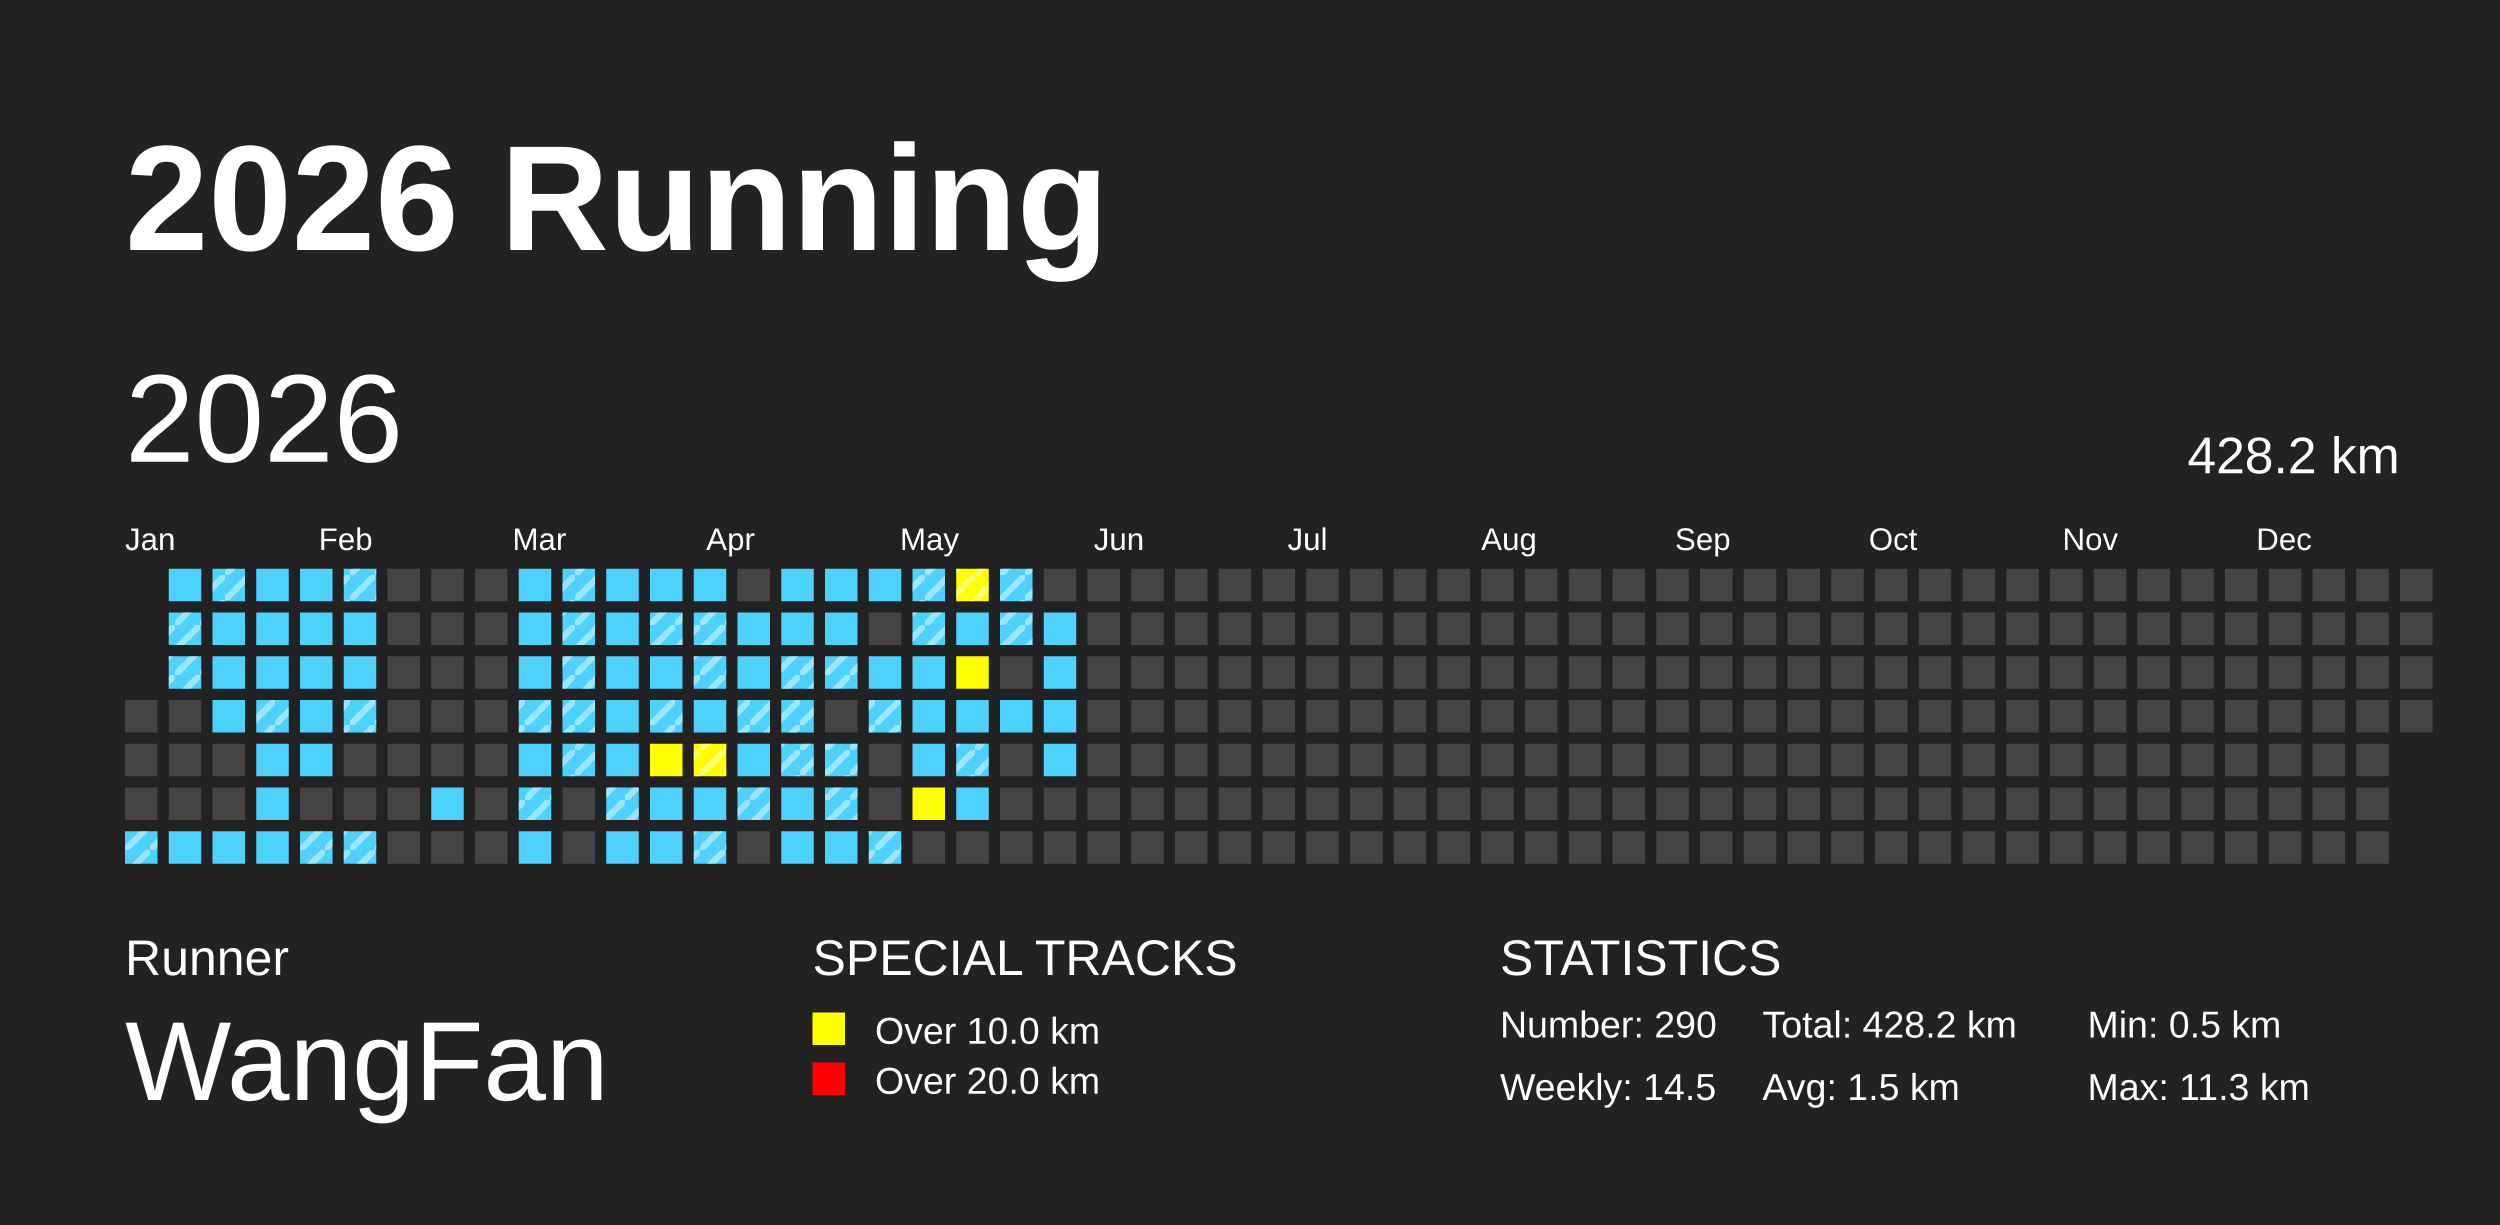
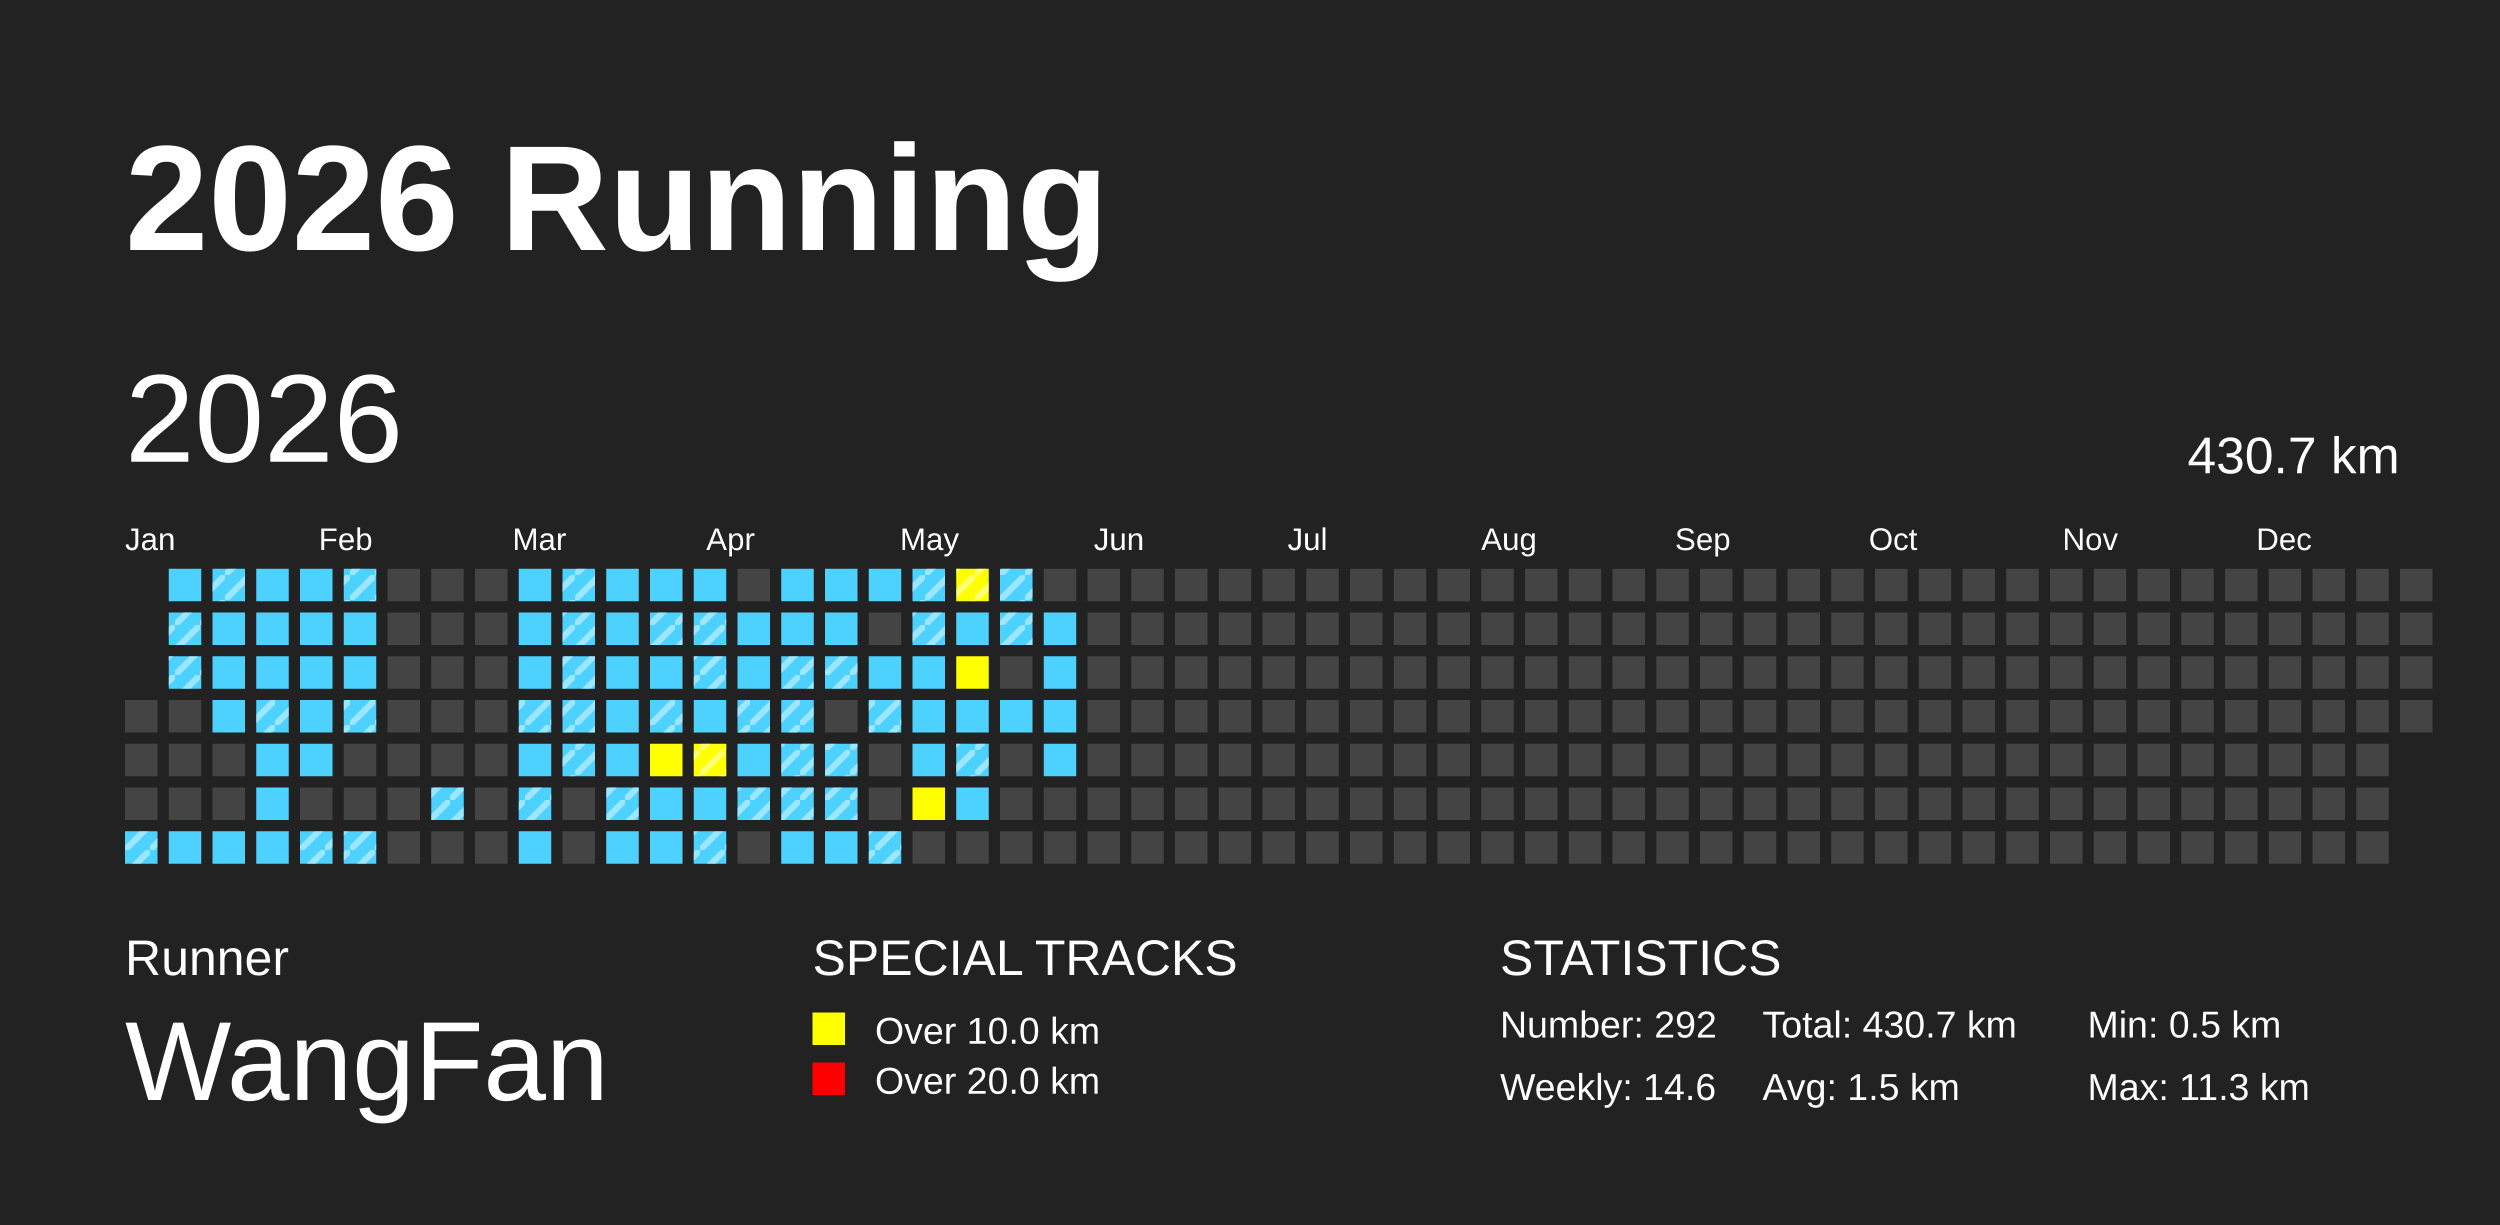
<svg xmlns="http://www.w3.org/2000/svg" baseProfile="full" height="98mm" version="1.1" viewBox="0,0,200,98" width="200mm">
  <defs>
    <pattern height="2" id="indoor-stripe" patternUnits="userSpaceOnUse" width="2">
      <line stroke="white" stroke-opacity="0.45" stroke-width="0.5" x1="0" x2="2" y1="2" y2="0" />
    </pattern>
  </defs>
  <rect fill="#222222" height="98" width="200" x="0" y="0" />
  <text fill="#FFFFFF" style="font-size:12px; font-family:Arial; font-weight:bold;" x="10" y="20">2026 Running</text>
  <text fill="#FFFFFF" style="font-size:4px; font-family:Arial" x="10" y="78">Runner</text>
  <text fill="#FFFFFF" style="font-size:9px; font-family:Arial" x="10" y="88">WangFan</text>
  <text fill="#FFFFFF" style="font-size:4px; font-family:Arial" x="65" y="78">SPECIAL TRACKS</text>
  <rect fill="yellow" height="2.6" width="2.6" x="65" y="81" />
  <text fill="#FFFFFF" style="font-size:3px; font-family:Arial" x="70" y="83.5">Over 10.0 km</text>
  <rect fill="red" height="2.6" width="2.6" x="65" y="85" />
  <text fill="#FFFFFF" style="font-size:3px; font-family:Arial" x="70" y="87.5">Over 20.0 km</text>
  <text fill="#FFFFFF" style="font-size:4px; font-family:Arial" x="120" y="78">STATISTICS</text>
-   <text fill="#FFFFFF" style="font-size:3px; font-family:Arial" x="120" y="83">Number: 290</text>
-   <text fill="#FFFFFF" style="font-size:3px; font-family:Arial" x="120" y="88">Weekly: 14.5</text>
-   <text fill="#FFFFFF" style="font-size:3px; font-family:Arial" x="141" y="83">Total: 428.2 km</text>
+   <text fill="#FFFFFF" style="font-size:3px; font-family:Arial" x="120" y="83">Number: 292</text>
+   <text fill="#FFFFFF" style="font-size:3px; font-family:Arial" x="120" y="88">Weekly: 14.6</text>
+   <text fill="#FFFFFF" style="font-size:3px; font-family:Arial" x="141" y="83">Total: 430.7 km</text>
  <text fill="#FFFFFF" style="font-size:3px; font-family:Arial" x="141" y="88">Avg: 1.5 km</text>
  <text fill="#FFFFFF" style="font-size:3px; font-family:Arial" x="167" y="83">Min: 0.5 km</text>
  <text fill="#FFFFFF" style="font-size:3px; font-family:Arial" x="167" y="88">Max: 11.3 km</text>
  <text dominant-baseline="hanging" fill="#FFFFFF" style="font-size:10.0px; font-family:Arial;" x="10" y="30">2026</text>
-   <text dominant-baseline="hanging" fill="#FFFFFF" style="font-size:4.125px; font-family:Arial;" x="175" y="35">428.2 km</text>
+   <text dominant-baseline="hanging" fill="#FFFFFF" style="font-size:4.125px; font-family:Arial;" x="175" y="35">430.7 km</text>
  <text fill="#FFFFFF" style="font-size:2.5px; font-family:Arial" x="10.0" y="44">Jan</text>
  <text fill="#FFFFFF" style="font-size:2.5px; font-family:Arial" x="25.5" y="44">Feb</text>
  <text fill="#FFFFFF" style="font-size:2.5px; font-family:Arial" x="41.0" y="44">Mar</text>
  <text fill="#FFFFFF" style="font-size:2.5px; font-family:Arial" x="56.5" y="44">Apr</text>
  <text fill="#FFFFFF" style="font-size:2.5px; font-family:Arial" x="72.0" y="44">May</text>
  <text fill="#FFFFFF" style="font-size:2.5px; font-family:Arial" x="87.5" y="44">Jun</text>
  <text fill="#FFFFFF" style="font-size:2.5px; font-family:Arial" x="103.0" y="44">Jul</text>
  <text fill="#FFFFFF" style="font-size:2.5px; font-family:Arial" x="118.5" y="44">Aug</text>
  <text fill="#FFFFFF" style="font-size:2.5px; font-family:Arial" x="134.0" y="44">Sep</text>
  <text fill="#FFFFFF" style="font-size:2.5px; font-family:Arial" x="149.5" y="44">Oct</text>
  <text fill="#FFFFFF" style="font-size:2.5px; font-family:Arial" x="165.0" y="44">Nov</text>
  <text fill="#FFFFFF" style="font-size:2.5px; font-family:Arial" x="180.5" y="44">Dec</text>
  <rect fill="#444444" height="2.6" width="2.6" x="10.0" y="56.0" />
  <rect fill="#444444" height="2.6" width="2.6" x="10.0" y="59.5" />
  <rect fill="#444444" height="2.6" width="2.6" x="10.0" y="63.0" />
  <rect fill="#4DD2FF" height="2.6" width="2.6" x="10.0" y="66.5" />
  <rect fill="url(#indoor-stripe)" height="2.6" width="2.6" x="10.0" y="66.5" />
  <rect fill="#4DD2FF" height="2.6" width="2.6" x="13.5" y="45.5" />
  <rect fill="#4DD2FF" height="2.6" width="2.6" x="13.5" y="49.0" />
  <rect fill="url(#indoor-stripe)" height="2.6" width="2.6" x="13.5" y="49.0" />
  <rect fill="#4DD2FF" height="2.6" width="2.6" x="13.5" y="52.5" />
  <rect fill="url(#indoor-stripe)" height="2.6" width="2.6" x="13.5" y="52.5" />
  <rect fill="#444444" height="2.6" width="2.6" x="13.5" y="56.0" />
  <rect fill="#444444" height="2.6" width="2.6" x="13.5" y="59.5" />
  <rect fill="#444444" height="2.6" width="2.6" x="13.5" y="63.0" />
  <rect fill="#4DD2FF" height="2.6" width="2.6" x="13.5" y="66.5" />
  <rect fill="#4DD2FF" height="2.6" width="2.6" x="17.0" y="45.5" />
  <rect fill="url(#indoor-stripe)" height="2.6" width="2.6" x="17.0" y="45.5" />
  <rect fill="#4DD2FF" height="2.6" width="2.6" x="17.0" y="49.0" />
  <rect fill="#4DD2FF" height="2.6" width="2.6" x="17.0" y="52.5" />
  <rect fill="#4DD2FF" height="2.6" width="2.6" x="17.0" y="56.0" />
  <rect fill="#444444" height="2.6" width="2.6" x="17.0" y="59.5" />
  <rect fill="#444444" height="2.6" width="2.6" x="17.0" y="63.0" />
  <rect fill="#4DD2FF" height="2.6" width="2.6" x="17.0" y="66.5" />
  <rect fill="#4DD2FF" height="2.6" width="2.6" x="20.5" y="45.5" />
  <rect fill="#4DD2FF" height="2.6" width="2.6" x="20.5" y="49.0" />
  <rect fill="#4DD2FF" height="2.6" width="2.6" x="20.5" y="52.5" />
  <rect fill="#4DD2FF" height="2.6" width="2.6" x="20.5" y="56.0" />
  <rect fill="url(#indoor-stripe)" height="2.6" width="2.6" x="20.5" y="56.0" />
  <rect fill="#4DD2FF" height="2.6" width="2.6" x="20.5" y="59.5" />
  <rect fill="#4DD2FF" height="2.6" width="2.6" x="20.5" y="63.0" />
  <rect fill="#4DD2FF" height="2.6" width="2.6" x="20.5" y="66.5" />
  <rect fill="#4DD2FF" height="2.6" width="2.6" x="24.0" y="45.5" />
  <rect fill="#4DD2FF" height="2.6" width="2.6" x="24.0" y="49.0" />
  <rect fill="#4DD2FF" height="2.6" width="2.6" x="24.0" y="52.5" />
  <rect fill="#4DD2FF" height="2.6" width="2.6" x="24.0" y="56.0" />
  <rect fill="#4DD2FF" height="2.6" width="2.6" x="24.0" y="59.5" />
  <rect fill="#444444" height="2.6" width="2.6" x="24.0" y="63.0" />
  <rect fill="#4DD2FF" height="2.6" width="2.6" x="24.0" y="66.5" />
  <rect fill="url(#indoor-stripe)" height="2.6" width="2.6" x="24.0" y="66.5" />
  <rect fill="#4DD2FF" height="2.6" width="2.6" x="27.5" y="45.5" />
  <rect fill="url(#indoor-stripe)" height="2.6" width="2.6" x="27.5" y="45.5" />
  <rect fill="#4DD2FF" height="2.6" width="2.6" x="27.5" y="49.0" />
  <rect fill="#4DD2FF" height="2.6" width="2.6" x="27.5" y="52.5" />
  <rect fill="#4DD2FF" height="2.6" width="2.6" x="27.5" y="56.0" />
  <rect fill="url(#indoor-stripe)" height="2.6" width="2.6" x="27.5" y="56.0" />
  <rect fill="#444444" height="2.6" width="2.6" x="27.5" y="59.5" />
  <rect fill="#444444" height="2.6" width="2.6" x="27.5" y="63.0" />
  <rect fill="#4DD2FF" height="2.6" width="2.6" x="27.5" y="66.5" />
  <rect fill="url(#indoor-stripe)" height="2.6" width="2.6" x="27.5" y="66.5" />
  <rect fill="#444444" height="2.6" width="2.6" x="31.0" y="45.5" />
  <rect fill="#444444" height="2.6" width="2.6" x="31.0" y="49.0" />
  <rect fill="#444444" height="2.6" width="2.6" x="31.0" y="52.5" />
  <rect fill="#444444" height="2.6" width="2.6" x="31.0" y="56.0" />
  <rect fill="#444444" height="2.6" width="2.6" x="31.0" y="59.5" />
  <rect fill="#444444" height="2.6" width="2.6" x="31.0" y="63.0" />
  <rect fill="#444444" height="2.6" width="2.6" x="31.0" y="66.5" />
  <rect fill="#444444" height="2.6" width="2.6" x="34.5" y="45.5" />
  <rect fill="#444444" height="2.6" width="2.6" x="34.5" y="49.0" />
  <rect fill="#444444" height="2.6" width="2.6" x="34.5" y="52.5" />
  <rect fill="#444444" height="2.6" width="2.6" x="34.5" y="56.0" />
  <rect fill="#444444" height="2.6" width="2.6" x="34.5" y="59.5" />
  <rect fill="#4DD2FF" height="2.6" width="2.6" x="34.5" y="63.0" />
+   <rect fill="url(#indoor-stripe)" height="2.6" width="2.6" x="34.5" y="63.0" />
  <rect fill="#444444" height="2.6" width="2.6" x="34.5" y="66.5" />
  <rect fill="#444444" height="2.6" width="2.6" x="38.0" y="45.5" />
  <rect fill="#444444" height="2.6" width="2.6" x="38.0" y="49.0" />
  <rect fill="#444444" height="2.6" width="2.6" x="38.0" y="52.5" />
  <rect fill="#444444" height="2.6" width="2.6" x="38.0" y="56.0" />
  <rect fill="#444444" height="2.6" width="2.6" x="38.0" y="59.5" />
  <rect fill="#444444" height="2.6" width="2.6" x="38.0" y="63.0" />
  <rect fill="#444444" height="2.6" width="2.6" x="38.0" y="66.5" />
  <rect fill="#4DD2FF" height="2.6" width="2.6" x="41.5" y="45.5" />
  <rect fill="#4DD2FF" height="2.6" width="2.6" x="41.5" y="49.0" />
  <rect fill="#4DD2FF" height="2.6" width="2.6" x="41.5" y="52.5" />
  <rect fill="#4DD2FF" height="2.6" width="2.6" x="41.5" y="56.0" />
  <rect fill="url(#indoor-stripe)" height="2.6" width="2.6" x="41.5" y="56.0" />
  <rect fill="#4DD2FF" height="2.6" width="2.6" x="41.5" y="59.5" />
  <rect fill="#4DD2FF" height="2.6" width="2.6" x="41.5" y="63.0" />
  <rect fill="url(#indoor-stripe)" height="2.6" width="2.6" x="41.5" y="63.0" />
  <rect fill="#4DD2FF" height="2.6" width="2.6" x="41.5" y="66.5" />
  <rect fill="#4DD2FF" height="2.6" width="2.6" x="45.0" y="45.5" />
  <rect fill="url(#indoor-stripe)" height="2.6" width="2.6" x="45.0" y="45.5" />
  <rect fill="#4DD2FF" height="2.6" width="2.6" x="45.0" y="49.0" />
  <rect fill="url(#indoor-stripe)" height="2.6" width="2.6" x="45.0" y="49.0" />
  <rect fill="#4DD2FF" height="2.6" width="2.6" x="45.0" y="52.5" />
  <rect fill="url(#indoor-stripe)" height="2.6" width="2.6" x="45.0" y="52.5" />
  <rect fill="#4DD2FF" height="2.6" width="2.6" x="45.0" y="56.0" />
  <rect fill="url(#indoor-stripe)" height="2.6" width="2.6" x="45.0" y="56.0" />
  <rect fill="#4DD2FF" height="2.6" width="2.6" x="45.0" y="59.5" />
  <rect fill="url(#indoor-stripe)" height="2.6" width="2.6" x="45.0" y="59.5" />
  <rect fill="#444444" height="2.6" width="2.6" x="45.0" y="63.0" />
  <rect fill="#444444" height="2.6" width="2.6" x="45.0" y="66.5" />
  <rect fill="#4DD2FF" height="2.6" width="2.6" x="48.5" y="45.5" />
  <rect fill="#4DD2FF" height="2.6" width="2.6" x="48.5" y="49.0" />
  <rect fill="#4DD2FF" height="2.6" width="2.6" x="48.5" y="52.5" />
  <rect fill="#4DD2FF" height="2.6" width="2.6" x="48.5" y="56.0" />
  <rect fill="#4DD2FF" height="2.6" width="2.6" x="48.5" y="59.5" />
  <rect fill="#4DD2FF" height="2.6" width="2.6" x="48.5" y="63.0" />
  <rect fill="url(#indoor-stripe)" height="2.6" width="2.6" x="48.5" y="63.0" />
  <rect fill="#4DD2FF" height="2.6" width="2.6" x="48.5" y="66.5" />
  <rect fill="#4DD2FF" height="2.6" width="2.6" x="52.0" y="45.5" />
  <rect fill="#4DD2FF" height="2.6" width="2.6" x="52.0" y="49.0" />
  <rect fill="url(#indoor-stripe)" height="2.6" width="2.6" x="52.0" y="49.0" />
  <rect fill="#4DD2FF" height="2.6" width="2.6" x="52.0" y="52.5" />
  <rect fill="#4DD2FF" height="2.6" width="2.6" x="52.0" y="56.0" />
  <rect fill="url(#indoor-stripe)" height="2.6" width="2.6" x="52.0" y="56.0" />
  <rect fill="yellow" height="2.6" width="2.6" x="52.0" y="59.5" />
  <rect fill="#4DD2FF" height="2.6" width="2.6" x="52.0" y="63.0" />
  <rect fill="#4DD2FF" height="2.6" width="2.6" x="52.0" y="66.5" />
  <rect fill="#4DD2FF" height="2.6" width="2.6" x="55.5" y="45.5" />
  <rect fill="#4DD2FF" height="2.6" width="2.6" x="55.5" y="49.0" />
  <rect fill="url(#indoor-stripe)" height="2.6" width="2.6" x="55.5" y="49.0" />
  <rect fill="#4DD2FF" height="2.6" width="2.6" x="55.5" y="52.5" />
  <rect fill="url(#indoor-stripe)" height="2.6" width="2.6" x="55.5" y="52.5" />
  <rect fill="#4DD2FF" height="2.6" width="2.6" x="55.5" y="56.0" />
  <rect fill="yellow" height="2.6" width="2.6" x="55.5" y="59.5" />
  <rect fill="url(#indoor-stripe)" height="2.6" width="2.6" x="55.5" y="59.5" />
  <rect fill="#4DD2FF" height="2.6" width="2.6" x="55.5" y="63.0" />
  <rect fill="#4DD2FF" height="2.6" width="2.6" x="55.5" y="66.5" />
  <rect fill="url(#indoor-stripe)" height="2.6" width="2.6" x="55.5" y="66.5" />
  <rect fill="#444444" height="2.6" width="2.6" x="59.0" y="45.5" />
  <rect fill="#4DD2FF" height="2.6" width="2.6" x="59.0" y="49.0" />
  <rect fill="#4DD2FF" height="2.6" width="2.6" x="59.0" y="52.5" />
  <rect fill="#4DD2FF" height="2.6" width="2.6" x="59.0" y="56.0" />
  <rect fill="url(#indoor-stripe)" height="2.6" width="2.6" x="59.0" y="56.0" />
  <rect fill="#4DD2FF" height="2.6" width="2.6" x="59.0" y="59.5" />
  <rect fill="#4DD2FF" height="2.6" width="2.6" x="59.0" y="63.0" />
  <rect fill="url(#indoor-stripe)" height="2.6" width="2.6" x="59.0" y="63.0" />
  <rect fill="#444444" height="2.6" width="2.6" x="59.0" y="66.5" />
  <rect fill="#4DD2FF" height="2.6" width="2.6" x="62.5" y="45.5" />
  <rect fill="#4DD2FF" height="2.6" width="2.6" x="62.5" y="49.0" />
  <rect fill="#4DD2FF" height="2.6" width="2.6" x="62.5" y="52.5" />
  <rect fill="url(#indoor-stripe)" height="2.6" width="2.6" x="62.5" y="52.5" />
  <rect fill="#4DD2FF" height="2.6" width="2.6" x="62.5" y="56.0" />
  <rect fill="url(#indoor-stripe)" height="2.6" width="2.6" x="62.5" y="56.0" />
  <rect fill="#4DD2FF" height="2.6" width="2.6" x="62.5" y="59.5" />
  <rect fill="url(#indoor-stripe)" height="2.6" width="2.6" x="62.5" y="59.5" />
  <rect fill="#4DD2FF" height="2.6" width="2.6" x="62.5" y="63.0" />
+   <rect fill="url(#indoor-stripe)" height="2.6" width="2.6" x="62.5" y="63.0" />
  <rect fill="#4DD2FF" height="2.6" width="2.6" x="62.5" y="66.5" />
  <rect fill="#4DD2FF" height="2.6" width="2.6" x="66.0" y="45.5" />
  <rect fill="#4DD2FF" height="2.6" width="2.6" x="66.0" y="49.0" />
  <rect fill="#4DD2FF" height="2.6" width="2.6" x="66.0" y="52.5" />
  <rect fill="url(#indoor-stripe)" height="2.6" width="2.6" x="66.0" y="52.5" />
  <rect fill="#444444" height="2.6" width="2.6" x="66.0" y="56.0" />
  <rect fill="#4DD2FF" height="2.6" width="2.6" x="66.0" y="59.5" />
  <rect fill="url(#indoor-stripe)" height="2.6" width="2.6" x="66.0" y="59.5" />
  <rect fill="#4DD2FF" height="2.6" width="2.6" x="66.0" y="63.0" />
  <rect fill="url(#indoor-stripe)" height="2.6" width="2.6" x="66.0" y="63.0" />
  <rect fill="#4DD2FF" height="2.6" width="2.6" x="66.0" y="66.5" />
  <rect fill="#4DD2FF" height="2.6" width="2.6" x="69.5" y="45.5" />
  <rect fill="#444444" height="2.6" width="2.6" x="69.5" y="49.0" />
  <rect fill="#4DD2FF" height="2.6" width="2.6" x="69.5" y="52.5" />
  <rect fill="#4DD2FF" height="2.6" width="2.6" x="69.5" y="56.0" />
  <rect fill="url(#indoor-stripe)" height="2.6" width="2.6" x="69.5" y="56.0" />
  <rect fill="#444444" height="2.6" width="2.6" x="69.5" y="59.5" />
  <rect fill="#444444" height="2.6" width="2.6" x="69.5" y="63.0" />
  <rect fill="#4DD2FF" height="2.6" width="2.6" x="69.5" y="66.5" />
  <rect fill="url(#indoor-stripe)" height="2.6" width="2.6" x="69.5" y="66.5" />
  <rect fill="#4DD2FF" height="2.6" width="2.6" x="73.0" y="45.5" />
  <rect fill="url(#indoor-stripe)" height="2.6" width="2.6" x="73.0" y="45.5" />
  <rect fill="#4DD2FF" height="2.6" width="2.6" x="73.0" y="49.0" />
  <rect fill="url(#indoor-stripe)" height="2.6" width="2.6" x="73.0" y="49.0" />
  <rect fill="#4DD2FF" height="2.6" width="2.6" x="73.0" y="52.5" />
  <rect fill="#4DD2FF" height="2.6" width="2.6" x="73.0" y="56.0" />
  <rect fill="#4DD2FF" height="2.6" width="2.6" x="73.0" y="59.5" />
  <rect fill="yellow" height="2.6" width="2.6" x="73.0" y="63.0" />
  <rect fill="#444444" height="2.6" width="2.6" x="73.0" y="66.5" />
  <rect fill="yellow" height="2.6" width="2.6" x="76.5" y="45.5" />
  <rect fill="url(#indoor-stripe)" height="2.6" width="2.6" x="76.5" y="45.5" />
  <rect fill="#4DD2FF" height="2.6" width="2.6" x="76.5" y="49.0" />
  <rect fill="yellow" height="2.6" width="2.6" x="76.5" y="52.5" />
  <rect fill="#4DD2FF" height="2.6" width="2.6" x="76.5" y="56.0" />
  <rect fill="#4DD2FF" height="2.6" width="2.6" x="76.5" y="59.5" />
  <rect fill="url(#indoor-stripe)" height="2.6" width="2.6" x="76.5" y="59.5" />
  <rect fill="#4DD2FF" height="2.6" width="2.6" x="76.5" y="63.0" />
  <rect fill="#444444" height="2.6" width="2.6" x="76.5" y="66.5" />
  <rect fill="#4DD2FF" height="2.6" width="2.6" x="80.0" y="45.5" />
  <rect fill="url(#indoor-stripe)" height="2.6" width="2.6" x="80.0" y="45.5" />
  <rect fill="#4DD2FF" height="2.6" width="2.6" x="80.0" y="49.0" />
  <rect fill="url(#indoor-stripe)" height="2.6" width="2.6" x="80.0" y="49.0" />
  <rect fill="#444444" height="2.6" width="2.6" x="80.0" y="52.5" />
  <rect fill="#4DD2FF" height="2.6" width="2.6" x="80.0" y="56.0" />
  <rect fill="#444444" height="2.6" width="2.6" x="80.0" y="59.5" />
  <rect fill="#444444" height="2.6" width="2.6" x="80.0" y="63.0" />
  <rect fill="#444444" height="2.6" width="2.6" x="80.0" y="66.5" />
  <rect fill="#444444" height="2.6" width="2.6" x="83.5" y="45.5" />
  <rect fill="#4DD2FF" height="2.6" width="2.6" x="83.5" y="49.0" />
  <rect fill="#4DD2FF" height="2.6" width="2.6" x="83.5" y="52.5" />
  <rect fill="#4DD2FF" height="2.6" width="2.6" x="83.5" y="56.0" />
  <rect fill="#4DD2FF" height="2.6" width="2.6" x="83.5" y="59.5" />
  <rect fill="#444444" height="2.6" width="2.6" x="83.5" y="63.0" />
  <rect fill="#444444" height="2.6" width="2.6" x="83.5" y="66.5" />
  <rect fill="#444444" height="2.6" width="2.6" x="87.0" y="45.5" />
  <rect fill="#444444" height="2.6" width="2.6" x="87.0" y="49.0" />
  <rect fill="#444444" height="2.6" width="2.6" x="87.0" y="52.5" />
  <rect fill="#444444" height="2.6" width="2.6" x="87.0" y="56.0" />
  <rect fill="#444444" height="2.6" width="2.6" x="87.0" y="59.5" />
  <rect fill="#444444" height="2.6" width="2.6" x="87.0" y="63.0" />
  <rect fill="#444444" height="2.6" width="2.6" x="87.0" y="66.5" />
  <rect fill="#444444" height="2.6" width="2.6" x="90.5" y="45.5" />
  <rect fill="#444444" height="2.6" width="2.6" x="90.5" y="49.0" />
  <rect fill="#444444" height="2.6" width="2.6" x="90.5" y="52.5" />
  <rect fill="#444444" height="2.6" width="2.6" x="90.5" y="56.0" />
  <rect fill="#444444" height="2.6" width="2.6" x="90.5" y="59.5" />
  <rect fill="#444444" height="2.6" width="2.6" x="90.5" y="63.0" />
  <rect fill="#444444" height="2.6" width="2.6" x="90.5" y="66.5" />
  <rect fill="#444444" height="2.6" width="2.6" x="94.0" y="45.5" />
  <rect fill="#444444" height="2.6" width="2.6" x="94.0" y="49.0" />
  <rect fill="#444444" height="2.6" width="2.6" x="94.0" y="52.5" />
  <rect fill="#444444" height="2.6" width="2.6" x="94.0" y="56.0" />
  <rect fill="#444444" height="2.6" width="2.6" x="94.0" y="59.5" />
  <rect fill="#444444" height="2.6" width="2.6" x="94.0" y="63.0" />
  <rect fill="#444444" height="2.6" width="2.6" x="94.0" y="66.5" />
  <rect fill="#444444" height="2.6" width="2.6" x="97.5" y="45.5" />
  <rect fill="#444444" height="2.6" width="2.6" x="97.5" y="49.0" />
  <rect fill="#444444" height="2.6" width="2.6" x="97.5" y="52.5" />
  <rect fill="#444444" height="2.6" width="2.6" x="97.5" y="56.0" />
  <rect fill="#444444" height="2.6" width="2.6" x="97.5" y="59.5" />
  <rect fill="#444444" height="2.6" width="2.6" x="97.5" y="63.0" />
  <rect fill="#444444" height="2.6" width="2.6" x="97.5" y="66.5" />
  <rect fill="#444444" height="2.6" width="2.6" x="101.0" y="45.5" />
  <rect fill="#444444" height="2.6" width="2.6" x="101.0" y="49.0" />
  <rect fill="#444444" height="2.6" width="2.6" x="101.0" y="52.5" />
  <rect fill="#444444" height="2.6" width="2.6" x="101.0" y="56.0" />
  <rect fill="#444444" height="2.6" width="2.6" x="101.0" y="59.5" />
  <rect fill="#444444" height="2.6" width="2.6" x="101.0" y="63.0" />
  <rect fill="#444444" height="2.6" width="2.6" x="101.0" y="66.5" />
  <rect fill="#444444" height="2.6" width="2.6" x="104.5" y="45.5" />
  <rect fill="#444444" height="2.6" width="2.6" x="104.5" y="49.0" />
  <rect fill="#444444" height="2.6" width="2.6" x="104.5" y="52.5" />
  <rect fill="#444444" height="2.6" width="2.6" x="104.5" y="56.0" />
  <rect fill="#444444" height="2.6" width="2.6" x="104.5" y="59.5" />
  <rect fill="#444444" height="2.6" width="2.6" x="104.5" y="63.0" />
  <rect fill="#444444" height="2.6" width="2.6" x="104.5" y="66.5" />
  <rect fill="#444444" height="2.6" width="2.6" x="108.0" y="45.5" />
  <rect fill="#444444" height="2.6" width="2.6" x="108.0" y="49.0" />
  <rect fill="#444444" height="2.6" width="2.6" x="108.0" y="52.5" />
  <rect fill="#444444" height="2.6" width="2.6" x="108.0" y="56.0" />
  <rect fill="#444444" height="2.6" width="2.6" x="108.0" y="59.5" />
  <rect fill="#444444" height="2.6" width="2.6" x="108.0" y="63.0" />
  <rect fill="#444444" height="2.6" width="2.6" x="108.0" y="66.5" />
  <rect fill="#444444" height="2.6" width="2.6" x="111.5" y="45.5" />
  <rect fill="#444444" height="2.6" width="2.6" x="111.5" y="49.0" />
  <rect fill="#444444" height="2.6" width="2.6" x="111.5" y="52.5" />
  <rect fill="#444444" height="2.6" width="2.6" x="111.5" y="56.0" />
  <rect fill="#444444" height="2.6" width="2.6" x="111.5" y="59.5" />
  <rect fill="#444444" height="2.6" width="2.6" x="111.5" y="63.0" />
  <rect fill="#444444" height="2.6" width="2.6" x="111.5" y="66.5" />
  <rect fill="#444444" height="2.6" width="2.6" x="115.0" y="45.5" />
  <rect fill="#444444" height="2.6" width="2.6" x="115.0" y="49.0" />
  <rect fill="#444444" height="2.6" width="2.6" x="115.0" y="52.5" />
  <rect fill="#444444" height="2.6" width="2.6" x="115.0" y="56.0" />
  <rect fill="#444444" height="2.6" width="2.6" x="115.0" y="59.5" />
  <rect fill="#444444" height="2.6" width="2.6" x="115.0" y="63.0" />
  <rect fill="#444444" height="2.6" width="2.6" x="115.0" y="66.5" />
  <rect fill="#444444" height="2.6" width="2.6" x="118.5" y="45.5" />
  <rect fill="#444444" height="2.6" width="2.6" x="118.5" y="49.0" />
  <rect fill="#444444" height="2.6" width="2.6" x="118.5" y="52.5" />
  <rect fill="#444444" height="2.6" width="2.6" x="118.5" y="56.0" />
  <rect fill="#444444" height="2.6" width="2.6" x="118.5" y="59.5" />
  <rect fill="#444444" height="2.6" width="2.6" x="118.5" y="63.0" />
  <rect fill="#444444" height="2.6" width="2.6" x="118.5" y="66.5" />
  <rect fill="#444444" height="2.6" width="2.6" x="122.0" y="45.5" />
  <rect fill="#444444" height="2.6" width="2.6" x="122.0" y="49.0" />
  <rect fill="#444444" height="2.6" width="2.6" x="122.0" y="52.5" />
  <rect fill="#444444" height="2.6" width="2.6" x="122.0" y="56.0" />
  <rect fill="#444444" height="2.6" width="2.6" x="122.0" y="59.5" />
  <rect fill="#444444" height="2.6" width="2.6" x="122.0" y="63.0" />
  <rect fill="#444444" height="2.6" width="2.6" x="122.0" y="66.5" />
  <rect fill="#444444" height="2.6" width="2.6" x="125.5" y="45.5" />
  <rect fill="#444444" height="2.6" width="2.6" x="125.5" y="49.0" />
  <rect fill="#444444" height="2.6" width="2.6" x="125.5" y="52.5" />
  <rect fill="#444444" height="2.6" width="2.6" x="125.5" y="56.0" />
  <rect fill="#444444" height="2.6" width="2.6" x="125.5" y="59.5" />
  <rect fill="#444444" height="2.6" width="2.6" x="125.5" y="63.0" />
  <rect fill="#444444" height="2.6" width="2.6" x="125.5" y="66.5" />
  <rect fill="#444444" height="2.6" width="2.6" x="129.0" y="45.5" />
  <rect fill="#444444" height="2.6" width="2.6" x="129.0" y="49.0" />
  <rect fill="#444444" height="2.6" width="2.6" x="129.0" y="52.5" />
  <rect fill="#444444" height="2.6" width="2.6" x="129.0" y="56.0" />
  <rect fill="#444444" height="2.6" width="2.6" x="129.0" y="59.5" />
  <rect fill="#444444" height="2.6" width="2.6" x="129.0" y="63.0" />
  <rect fill="#444444" height="2.6" width="2.6" x="129.0" y="66.5" />
  <rect fill="#444444" height="2.6" width="2.6" x="132.5" y="45.5" />
  <rect fill="#444444" height="2.6" width="2.6" x="132.5" y="49.0" />
  <rect fill="#444444" height="2.6" width="2.6" x="132.5" y="52.5" />
  <rect fill="#444444" height="2.6" width="2.6" x="132.5" y="56.0" />
  <rect fill="#444444" height="2.6" width="2.6" x="132.5" y="59.5" />
  <rect fill="#444444" height="2.6" width="2.6" x="132.5" y="63.0" />
  <rect fill="#444444" height="2.6" width="2.6" x="132.5" y="66.5" />
  <rect fill="#444444" height="2.6" width="2.6" x="136.0" y="45.5" />
  <rect fill="#444444" height="2.6" width="2.6" x="136.0" y="49.0" />
  <rect fill="#444444" height="2.6" width="2.6" x="136.0" y="52.5" />
  <rect fill="#444444" height="2.6" width="2.6" x="136.0" y="56.0" />
  <rect fill="#444444" height="2.6" width="2.6" x="136.0" y="59.5" />
  <rect fill="#444444" height="2.6" width="2.6" x="136.0" y="63.0" />
  <rect fill="#444444" height="2.6" width="2.6" x="136.0" y="66.5" />
  <rect fill="#444444" height="2.6" width="2.6" x="139.5" y="45.5" />
  <rect fill="#444444" height="2.6" width="2.6" x="139.5" y="49.0" />
  <rect fill="#444444" height="2.6" width="2.6" x="139.5" y="52.5" />
  <rect fill="#444444" height="2.6" width="2.6" x="139.5" y="56.0" />
  <rect fill="#444444" height="2.6" width="2.6" x="139.5" y="59.5" />
  <rect fill="#444444" height="2.6" width="2.6" x="139.5" y="63.0" />
  <rect fill="#444444" height="2.6" width="2.6" x="139.5" y="66.5" />
  <rect fill="#444444" height="2.6" width="2.6" x="143.0" y="45.5" />
  <rect fill="#444444" height="2.6" width="2.6" x="143.0" y="49.0" />
  <rect fill="#444444" height="2.6" width="2.6" x="143.0" y="52.5" />
  <rect fill="#444444" height="2.6" width="2.6" x="143.0" y="56.0" />
  <rect fill="#444444" height="2.6" width="2.6" x="143.0" y="59.5" />
  <rect fill="#444444" height="2.6" width="2.6" x="143.0" y="63.0" />
  <rect fill="#444444" height="2.6" width="2.6" x="143.0" y="66.5" />
  <rect fill="#444444" height="2.6" width="2.6" x="146.5" y="45.5" />
  <rect fill="#444444" height="2.6" width="2.6" x="146.5" y="49.0" />
  <rect fill="#444444" height="2.6" width="2.6" x="146.5" y="52.5" />
  <rect fill="#444444" height="2.6" width="2.6" x="146.5" y="56.0" />
  <rect fill="#444444" height="2.6" width="2.6" x="146.5" y="59.5" />
  <rect fill="#444444" height="2.6" width="2.6" x="146.5" y="63.0" />
  <rect fill="#444444" height="2.6" width="2.6" x="146.5" y="66.5" />
  <rect fill="#444444" height="2.6" width="2.6" x="150.0" y="45.5" />
  <rect fill="#444444" height="2.6" width="2.6" x="150.0" y="49.0" />
  <rect fill="#444444" height="2.6" width="2.6" x="150.0" y="52.5" />
  <rect fill="#444444" height="2.6" width="2.6" x="150.0" y="56.0" />
  <rect fill="#444444" height="2.6" width="2.6" x="150.0" y="59.5" />
  <rect fill="#444444" height="2.6" width="2.6" x="150.0" y="63.0" />
  <rect fill="#444444" height="2.6" width="2.6" x="150.0" y="66.5" />
  <rect fill="#444444" height="2.6" width="2.6" x="153.5" y="45.5" />
  <rect fill="#444444" height="2.6" width="2.6" x="153.5" y="49.0" />
  <rect fill="#444444" height="2.6" width="2.6" x="153.5" y="52.5" />
  <rect fill="#444444" height="2.6" width="2.6" x="153.5" y="56.0" />
  <rect fill="#444444" height="2.6" width="2.6" x="153.5" y="59.5" />
  <rect fill="#444444" height="2.6" width="2.6" x="153.5" y="63.0" />
  <rect fill="#444444" height="2.6" width="2.6" x="153.5" y="66.5" />
  <rect fill="#444444" height="2.6" width="2.6" x="157.0" y="45.5" />
  <rect fill="#444444" height="2.6" width="2.6" x="157.0" y="49.0" />
  <rect fill="#444444" height="2.6" width="2.6" x="157.0" y="52.5" />
  <rect fill="#444444" height="2.6" width="2.6" x="157.0" y="56.0" />
  <rect fill="#444444" height="2.6" width="2.6" x="157.0" y="59.5" />
  <rect fill="#444444" height="2.6" width="2.6" x="157.0" y="63.0" />
  <rect fill="#444444" height="2.6" width="2.6" x="157.0" y="66.5" />
  <rect fill="#444444" height="2.6" width="2.6" x="160.5" y="45.5" />
  <rect fill="#444444" height="2.6" width="2.6" x="160.5" y="49.0" />
  <rect fill="#444444" height="2.6" width="2.6" x="160.5" y="52.5" />
  <rect fill="#444444" height="2.6" width="2.6" x="160.5" y="56.0" />
  <rect fill="#444444" height="2.6" width="2.6" x="160.5" y="59.5" />
  <rect fill="#444444" height="2.6" width="2.6" x="160.5" y="63.0" />
  <rect fill="#444444" height="2.6" width="2.6" x="160.5" y="66.5" />
  <rect fill="#444444" height="2.6" width="2.6" x="164.0" y="45.5" />
  <rect fill="#444444" height="2.6" width="2.6" x="164.0" y="49.0" />
  <rect fill="#444444" height="2.6" width="2.6" x="164.0" y="52.5" />
  <rect fill="#444444" height="2.6" width="2.6" x="164.0" y="56.0" />
  <rect fill="#444444" height="2.6" width="2.6" x="164.0" y="59.5" />
  <rect fill="#444444" height="2.6" width="2.6" x="164.0" y="63.0" />
  <rect fill="#444444" height="2.6" width="2.6" x="164.0" y="66.5" />
  <rect fill="#444444" height="2.6" width="2.6" x="167.5" y="45.5" />
  <rect fill="#444444" height="2.6" width="2.6" x="167.5" y="49.0" />
  <rect fill="#444444" height="2.6" width="2.6" x="167.5" y="52.5" />
  <rect fill="#444444" height="2.6" width="2.6" x="167.5" y="56.0" />
  <rect fill="#444444" height="2.6" width="2.6" x="167.5" y="59.5" />
  <rect fill="#444444" height="2.6" width="2.6" x="167.5" y="63.0" />
  <rect fill="#444444" height="2.6" width="2.6" x="167.5" y="66.5" />
  <rect fill="#444444" height="2.6" width="2.6" x="171.0" y="45.5" />
  <rect fill="#444444" height="2.6" width="2.6" x="171.0" y="49.0" />
  <rect fill="#444444" height="2.6" width="2.6" x="171.0" y="52.5" />
  <rect fill="#444444" height="2.6" width="2.6" x="171.0" y="56.0" />
  <rect fill="#444444" height="2.6" width="2.6" x="171.0" y="59.5" />
  <rect fill="#444444" height="2.6" width="2.6" x="171.0" y="63.0" />
  <rect fill="#444444" height="2.6" width="2.6" x="171.0" y="66.5" />
  <rect fill="#444444" height="2.6" width="2.6" x="174.5" y="45.5" />
  <rect fill="#444444" height="2.6" width="2.6" x="174.5" y="49.0" />
  <rect fill="#444444" height="2.6" width="2.6" x="174.5" y="52.5" />
  <rect fill="#444444" height="2.6" width="2.6" x="174.5" y="56.0" />
  <rect fill="#444444" height="2.6" width="2.6" x="174.5" y="59.5" />
  <rect fill="#444444" height="2.6" width="2.6" x="174.5" y="63.0" />
  <rect fill="#444444" height="2.6" width="2.6" x="174.5" y="66.5" />
  <rect fill="#444444" height="2.6" width="2.6" x="178.0" y="45.5" />
  <rect fill="#444444" height="2.6" width="2.6" x="178.0" y="49.0" />
  <rect fill="#444444" height="2.6" width="2.6" x="178.0" y="52.5" />
  <rect fill="#444444" height="2.6" width="2.6" x="178.0" y="56.0" />
  <rect fill="#444444" height="2.6" width="2.6" x="178.0" y="59.5" />
  <rect fill="#444444" height="2.6" width="2.6" x="178.0" y="63.0" />
  <rect fill="#444444" height="2.6" width="2.6" x="178.0" y="66.5" />
  <rect fill="#444444" height="2.6" width="2.6" x="181.5" y="45.5" />
  <rect fill="#444444" height="2.6" width="2.6" x="181.5" y="49.0" />
  <rect fill="#444444" height="2.6" width="2.6" x="181.5" y="52.5" />
  <rect fill="#444444" height="2.6" width="2.6" x="181.5" y="56.0" />
  <rect fill="#444444" height="2.6" width="2.6" x="181.5" y="59.5" />
  <rect fill="#444444" height="2.6" width="2.6" x="181.5" y="63.0" />
  <rect fill="#444444" height="2.6" width="2.6" x="181.5" y="66.5" />
  <rect fill="#444444" height="2.6" width="2.6" x="185.0" y="45.5" />
  <rect fill="#444444" height="2.6" width="2.6" x="185.0" y="49.0" />
  <rect fill="#444444" height="2.6" width="2.6" x="185.0" y="52.5" />
  <rect fill="#444444" height="2.6" width="2.6" x="185.0" y="56.0" />
  <rect fill="#444444" height="2.6" width="2.6" x="185.0" y="59.5" />
  <rect fill="#444444" height="2.6" width="2.6" x="185.0" y="63.0" />
  <rect fill="#444444" height="2.6" width="2.6" x="185.0" y="66.5" />
  <rect fill="#444444" height="2.6" width="2.6" x="188.5" y="45.5" />
  <rect fill="#444444" height="2.6" width="2.6" x="188.5" y="49.0" />
  <rect fill="#444444" height="2.6" width="2.6" x="188.5" y="52.5" />
  <rect fill="#444444" height="2.6" width="2.6" x="188.5" y="56.0" />
  <rect fill="#444444" height="2.6" width="2.6" x="188.5" y="59.5" />
  <rect fill="#444444" height="2.6" width="2.6" x="188.5" y="63.0" />
  <rect fill="#444444" height="2.6" width="2.6" x="188.5" y="66.5" />
  <rect fill="#444444" height="2.6" width="2.6" x="192.0" y="45.5" />
  <rect fill="#444444" height="2.6" width="2.6" x="192.0" y="49.0" />
  <rect fill="#444444" height="2.6" width="2.6" x="192.0" y="52.5" />
  <rect fill="#444444" height="2.6" width="2.6" x="192.0" y="56.0" />
</svg>
